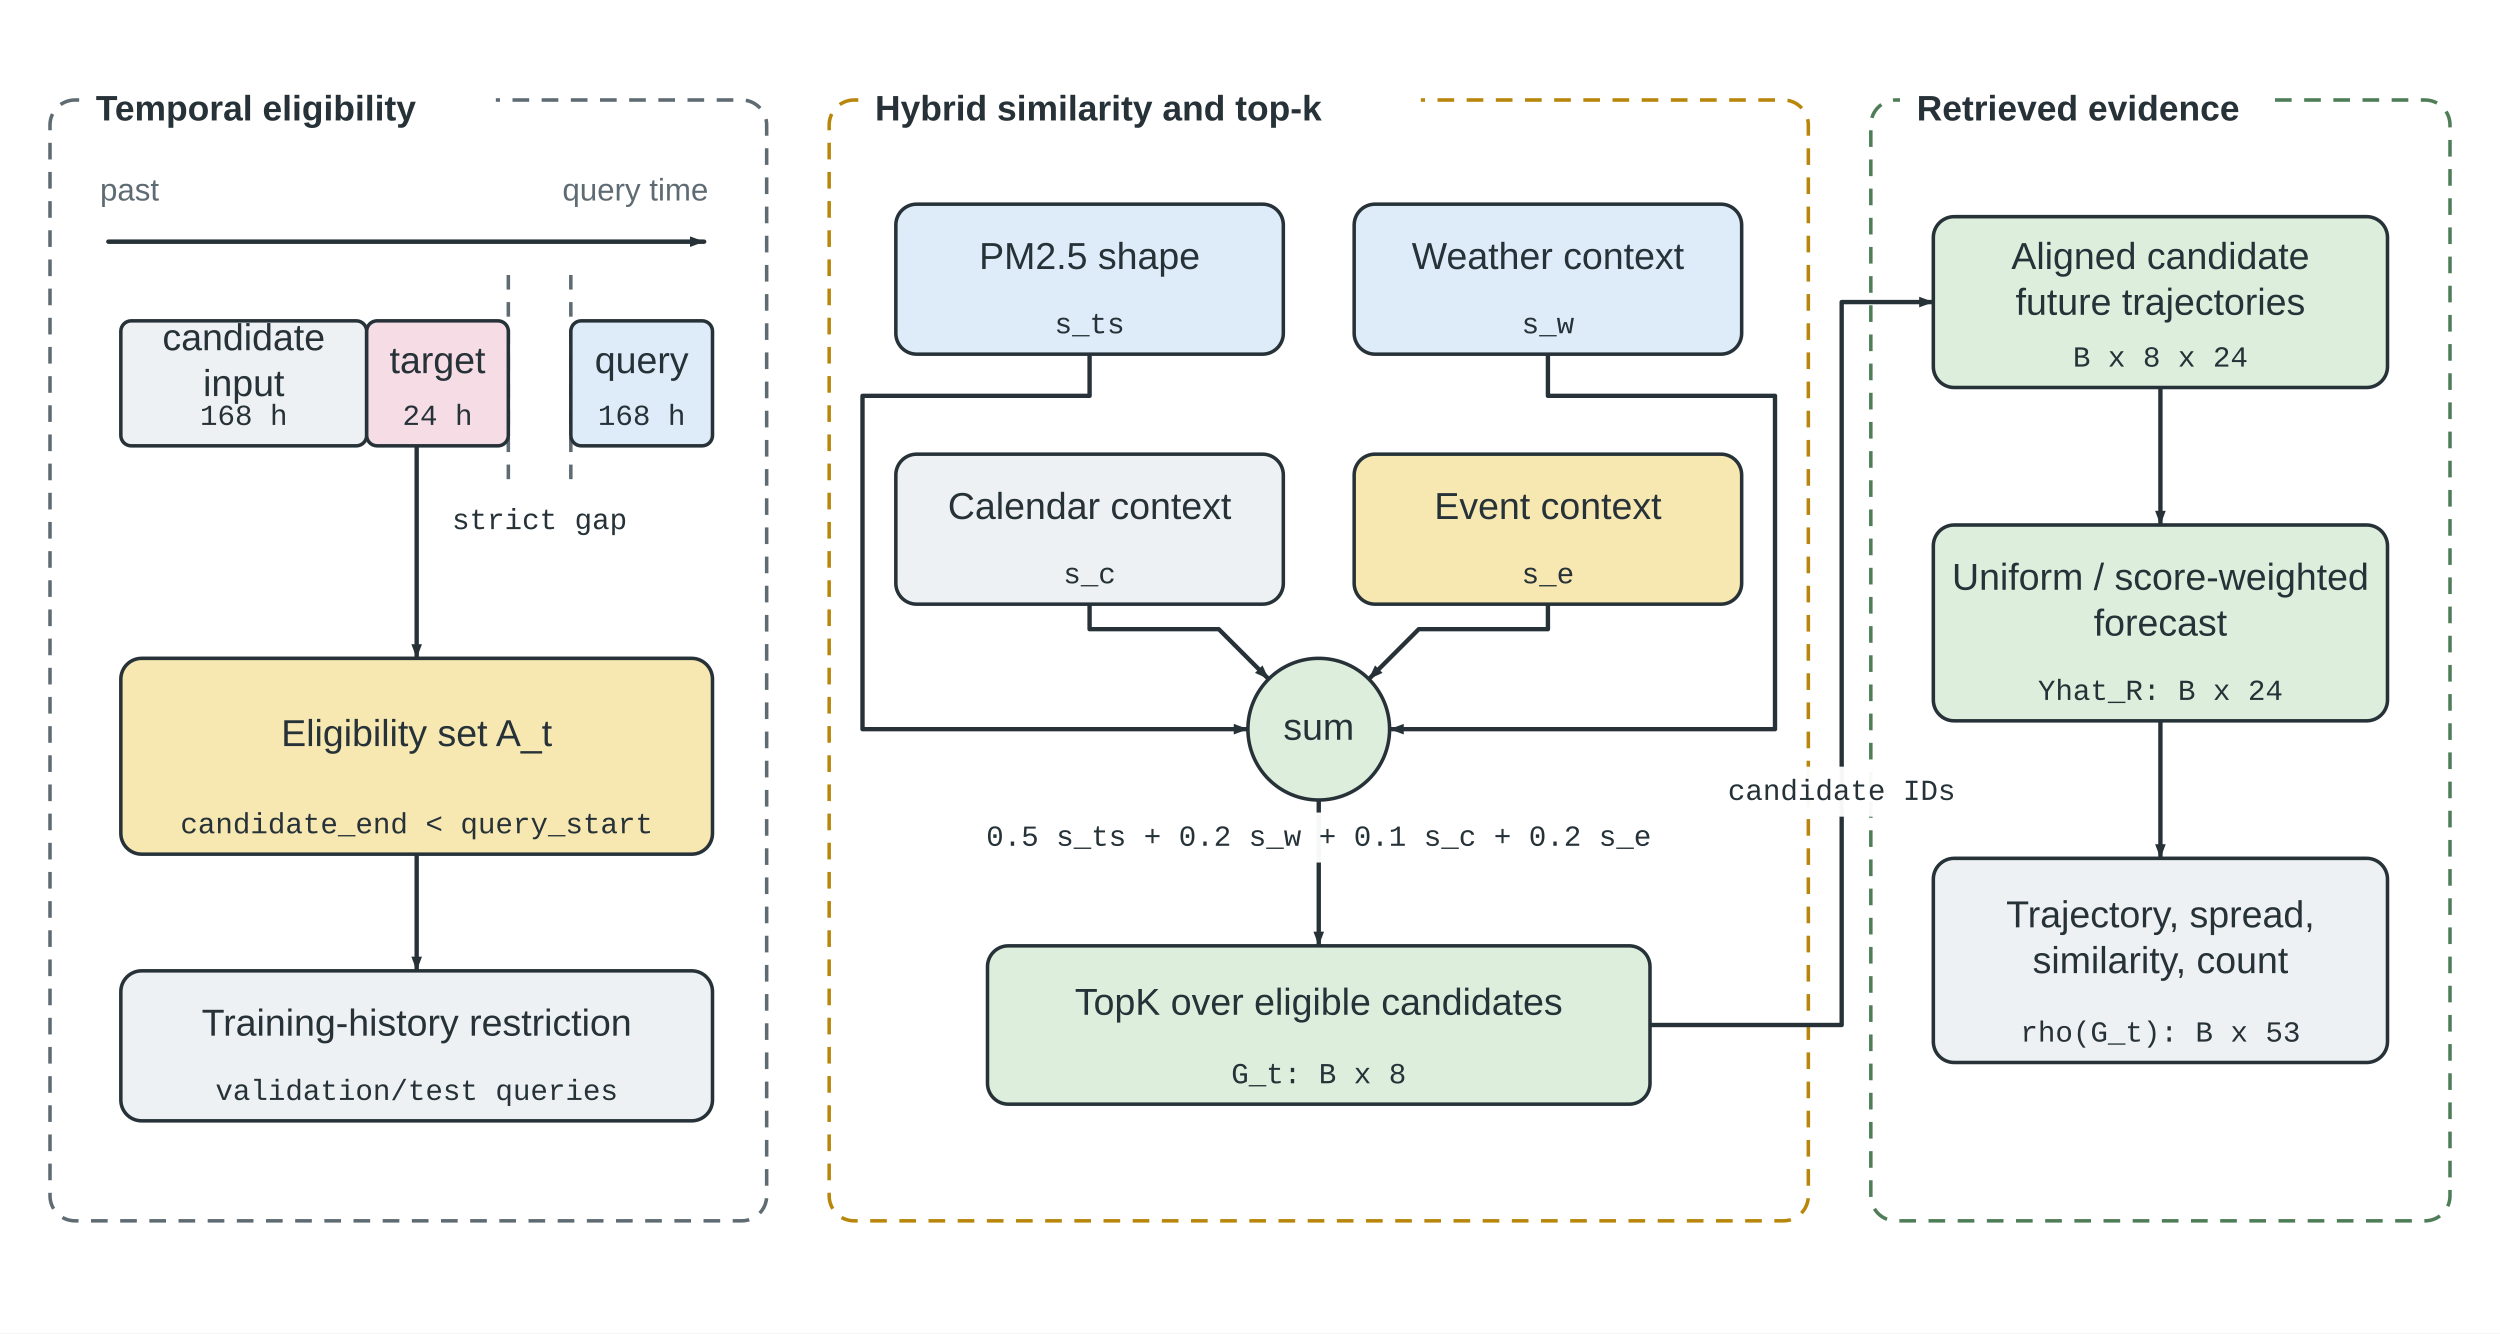
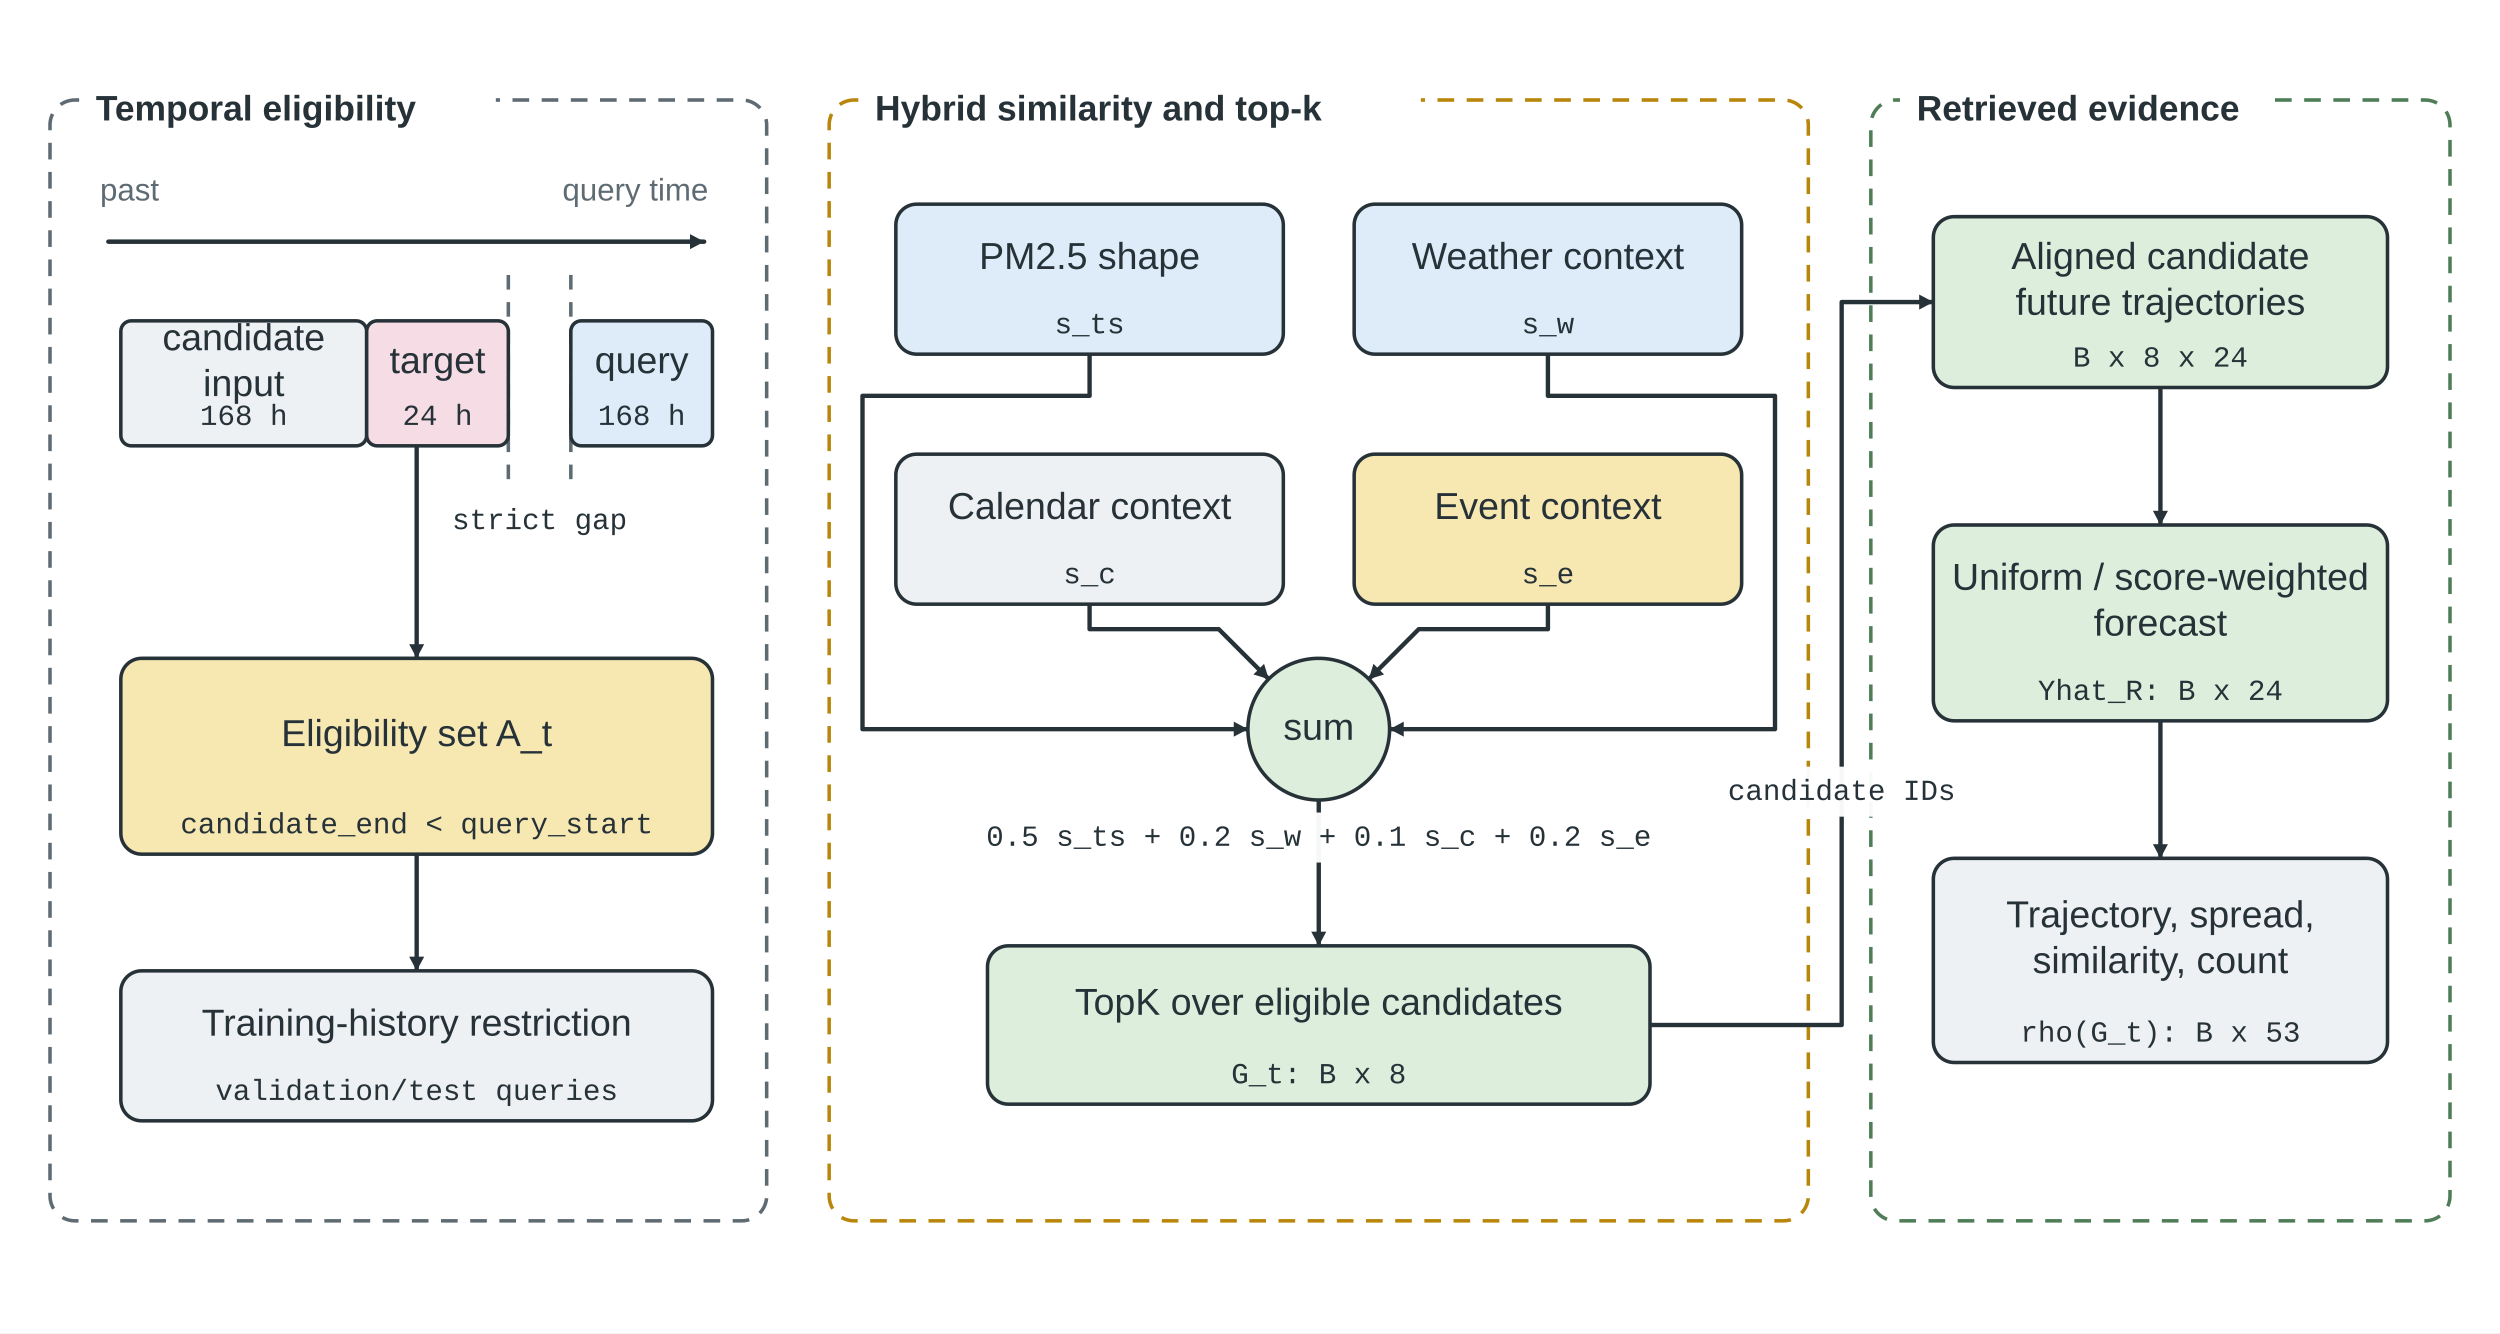
<svg xmlns="http://www.w3.org/2000/svg" width="1200" height="640" viewBox="0 0 1200 640" role="img" aria-label="Leakage-Safe Event-Context Retriever internals">
  <defs>
-     <marker id="arrow" viewBox="0 0 10 10" refX="9" refY="5" markerWidth="8.5" markerHeight="8.5" markerUnits="userSpaceOnUse" orient="auto">
-       <path d="M 1 2 L 9 5 L 1 8 Z" fill="#263238" />
+     <marker id="arrow" viewBox="0 0 10 10" refX="9" refY="5" markerWidth="8.5" markerHeight="10" markerUnits="userSpaceOnUse" orient="auto">
+       <path d="M 1 0.75 L 9 5 L 1 9.25 Z" fill="#263238" />
    </marker>
    <style>
.label{font-family:Arial,Helvetica,sans-serif;font-size:18px;fill:#263238}
.small{font-family:Arial,Helvetica,sans-serif;font-size:15px;fill:#5F6B73}
.mono{font-family:Consolas,'Courier New',monospace;font-size:14px;fill:#263238}
.group{font-family:Arial,Helvetica,sans-serif;font-size:17px;font-weight:700;fill:#263238}
.title{font-family:Arial,Helvetica,sans-serif;font-size:21px;font-weight:700;fill:#263238}
</style>
  </defs>
  <rect x="0" y="0" width="1200" height="640" fill="#FFFFFF" />
  <rect x="24" y="48" width="344" height="538" rx="12" fill="none" stroke="#5F6B73" stroke-width="1.7" stroke-dasharray="8 6" />
  <rect x="38" y="36" width="200" height="24" fill="#FFFFFF" />
  <rect x="398" y="48" width="470" height="538" rx="12" fill="none" stroke="#B8860B" stroke-width="1.7" stroke-dasharray="8 6" />
  <rect x="412" y="36" width="270" height="24" fill="#FFFFFF" />
  <rect x="898" y="48" width="278" height="538" rx="12" fill="none" stroke="#4E7D57" stroke-width="1.7" stroke-dasharray="8 6" />
  <rect x="912" y="36" width="180" height="24" fill="#FFFFFF" />
  <line x1="52" y1="116" x2="338" y2="116" stroke="#263238" stroke-width="1.7" />
  <polyline points="52,116 338,116" fill="none" stroke="#263238" stroke-width="2.1" stroke-linejoin="round" stroke-linecap="round" marker-end="url(#arrow)" />
  <line x1="244" y1="132" x2="244" y2="232" stroke="#5F6B73" stroke-width="1.7" stroke-dasharray="7 6" />
  <line x1="274" y1="132" x2="274" y2="232" stroke="#5F6B73" stroke-width="1.7" stroke-dasharray="7 6" />
  <polyline points="200,214 200,316" fill="none" stroke="#263238" stroke-width="2.1" stroke-linejoin="round" stroke-linecap="round" marker-end="url(#arrow)" />
  <polyline points="200,410 200,466" fill="none" stroke="#263238" stroke-width="2.1" stroke-linejoin="round" stroke-linecap="round" marker-end="url(#arrow)" />
  <polyline points="523,170 523,190 414,190 414,350 599,350" fill="none" stroke="#263238" stroke-width="2.1" stroke-linejoin="round" stroke-linecap="round" marker-end="url(#arrow)" />
  <polyline points="743,170 743,190 852,190 852,350 667,350" fill="none" stroke="#263238" stroke-width="2.1" stroke-linejoin="round" stroke-linecap="round" marker-end="url(#arrow)" />
  <polyline points="523,290 523,302 585,302 609,326" fill="none" stroke="#263238" stroke-width="2.1" stroke-linejoin="round" stroke-linecap="round" marker-end="url(#arrow)" />
  <polyline points="743,290 743,302 681,302 657,326" fill="none" stroke="#263238" stroke-width="2.1" stroke-linejoin="round" stroke-linecap="round" marker-end="url(#arrow)" />
  <polyline points="633,384 633,454" fill="none" stroke="#263238" stroke-width="2.1" stroke-linejoin="round" stroke-linecap="round" marker-end="url(#arrow)" />
  <polyline points="792,492 884,492 884,145 928,145" fill="none" stroke="#263238" stroke-width="2.1" stroke-linejoin="round" stroke-linecap="round" marker-end="url(#arrow)" />
  <polyline points="1037,186 1037,252" fill="none" stroke="#263238" stroke-width="2.1" stroke-linejoin="round" stroke-linecap="round" marker-end="url(#arrow)" />
  <polyline points="1037,346 1037,412" fill="none" stroke="#263238" stroke-width="2.1" stroke-linejoin="round" stroke-linecap="round" marker-end="url(#arrow)" />
  <rect x="58" y="154" width="118" height="60" rx="5" fill="#EEF1F3" stroke="#263238" stroke-width="1.7" />
  <rect x="176" y="154" width="68" height="60" rx="5" fill="#F6DDE5" stroke="#263238" stroke-width="1.7" />
  <rect x="274" y="154" width="68" height="60" rx="5" fill="#DDECF8" stroke="#263238" stroke-width="1.7" />
  <rect x="58" y="316" width="284" height="94" rx="10" fill="#F7E8B2" stroke="#263238" stroke-width="1.7" />
  <rect x="58" y="466" width="284" height="72" rx="10" fill="#EEF1F3" stroke="#263238" stroke-width="1.7" />
  <rect x="430" y="98" width="186" height="72" rx="10" fill="#DDECF8" stroke="#263238" stroke-width="1.7" />
  <rect x="650" y="98" width="186" height="72" rx="10" fill="#DDECF8" stroke="#263238" stroke-width="1.7" />
  <rect x="430" y="218" width="186" height="72" rx="10" fill="#EEF1F3" stroke="#263238" stroke-width="1.7" />
  <rect x="650" y="218" width="186" height="72" rx="10" fill="#F7E8B2" stroke="#263238" stroke-width="1.7" />
  <circle cx="633" cy="350" r="34" fill="#DDEEDC" stroke="#263238" stroke-width="1.7" />
  <rect x="474" y="454" width="318" height="76" rx="10" fill="#DDEEDC" stroke="#263238" stroke-width="1.7" />
  <rect x="928" y="104" width="218" height="82" rx="10" fill="#DDEEDC" stroke="#263238" stroke-width="1.7" />
  <rect x="928" y="252" width="218" height="94" rx="10" fill="#DDEEDC" stroke="#263238" stroke-width="1.7" />
  <rect x="928" y="412" width="218" height="98" rx="10" fill="#EEF1F3" stroke="#263238" stroke-width="1.7" />
  <rect x="463.5" y="390" width="339.0" height="24" rx="3" fill="#FFFFFF" opacity="0.96" />
  <rect x="828.75" y="368" width="110.5" height="24" rx="3" fill="#FFFFFF" opacity="0.96" />
  <text x="46" y="53" class="group" text-anchor="start" dominant-baseline="middle">Temporal eligibility</text>
  <text x="48" y="92" class="small" text-anchor="start" dominant-baseline="middle">past</text>
  <text x="340" y="92" class="small" text-anchor="end" dominant-baseline="middle">query time</text>
  <text x="117.0" y="163.0" class="label" text-anchor="middle" dominant-baseline="middle">candidate</text>
  <text x="117.0" y="185.0" class="label" text-anchor="middle" dominant-baseline="middle">input</text>
  <text x="117.0" y="200" class="mono" text-anchor="middle" dominant-baseline="middle">168 h</text>
  <text x="210.0" y="174.0" class="label" text-anchor="middle" dominant-baseline="middle">target</text>
  <text x="210.0" y="200" class="mono" text-anchor="middle" dominant-baseline="middle">24 h</text>
  <text x="308.0" y="174.0" class="label" text-anchor="middle" dominant-baseline="middle">query</text>
  <text x="308.0" y="200" class="mono" text-anchor="middle" dominant-baseline="middle">168 h</text>
  <text x="259" y="250" class="mono" text-anchor="middle" dominant-baseline="middle">strict gap</text>
  <text x="200.0" y="353.0" class="label" text-anchor="middle" dominant-baseline="middle">Eligibility set A_t</text>
  <text x="200.0" y="396" class="mono" text-anchor="middle" dominant-baseline="middle">candidate_end &lt; query_start</text>
  <text x="200.0" y="492.0" class="label" text-anchor="middle" dominant-baseline="middle">Training-history restriction</text>
  <text x="200.0" y="524" class="mono" text-anchor="middle" dominant-baseline="middle">validation/test queries</text>
  <text x="420" y="53" class="group" text-anchor="start" dominant-baseline="middle">Hybrid similarity and top-k</text>
  <text x="523.0" y="124.0" class="label" text-anchor="middle" dominant-baseline="middle">PM2.5 shape</text>
  <text x="523.0" y="156" class="mono" text-anchor="middle" dominant-baseline="middle">s_ts</text>
  <text x="743.0" y="124.0" class="label" text-anchor="middle" dominant-baseline="middle">Weather context</text>
  <text x="743.0" y="156" class="mono" text-anchor="middle" dominant-baseline="middle">s_w</text>
  <text x="523.0" y="244.0" class="label" text-anchor="middle" dominant-baseline="middle">Calendar context</text>
  <text x="523.0" y="276" class="mono" text-anchor="middle" dominant-baseline="middle">s_c</text>
  <text x="743.0" y="244.0" class="label" text-anchor="middle" dominant-baseline="middle">Event context</text>
  <text x="743.0" y="276" class="mono" text-anchor="middle" dominant-baseline="middle">s_e</text>
  <text x="633" y="350" class="label" text-anchor="middle" dominant-baseline="middle">sum</text>
  <text x="633" y="402" class="mono" text-anchor="middle" dominant-baseline="middle">0.5 s_ts + 0.2 s_w + 0.1 s_c + 0.2 s_e</text>
  <text x="633.0" y="482.0" class="label" text-anchor="middle" dominant-baseline="middle">TopK over eligible candidates</text>
  <text x="633.0" y="516" class="mono" text-anchor="middle" dominant-baseline="middle">G_t: B x 8</text>
  <text x="920" y="53" class="group" text-anchor="start" dominant-baseline="middle">Retrieved evidence</text>
  <text x="1037.0" y="124.0" class="label" text-anchor="middle" dominant-baseline="middle">Aligned candidate</text>
  <text x="1037.0" y="146.0" class="label" text-anchor="middle" dominant-baseline="middle">future trajectories</text>
  <text x="1037.0" y="172" class="mono" text-anchor="middle" dominant-baseline="middle">B x 8 x 24</text>
  <text x="1037.0" y="278.0" class="label" text-anchor="middle" dominant-baseline="middle">Uniform / score-weighted</text>
  <text x="1037.0" y="300.0" class="label" text-anchor="middle" dominant-baseline="middle">forecast</text>
  <text x="1037.0" y="332" class="mono" text-anchor="middle" dominant-baseline="middle">Yhat_R: B x 24</text>
  <text x="1037.0" y="440.0" class="label" text-anchor="middle" dominant-baseline="middle">Trajectory, spread,</text>
  <text x="1037.0" y="462.0" class="label" text-anchor="middle" dominant-baseline="middle">similarity, count</text>
  <text x="1037.0" y="496" class="mono" text-anchor="middle" dominant-baseline="middle">rho(G_t): B x 53</text>
  <text x="884" y="380" class="mono" text-anchor="middle" dominant-baseline="middle">candidate IDs</text>
</svg>
